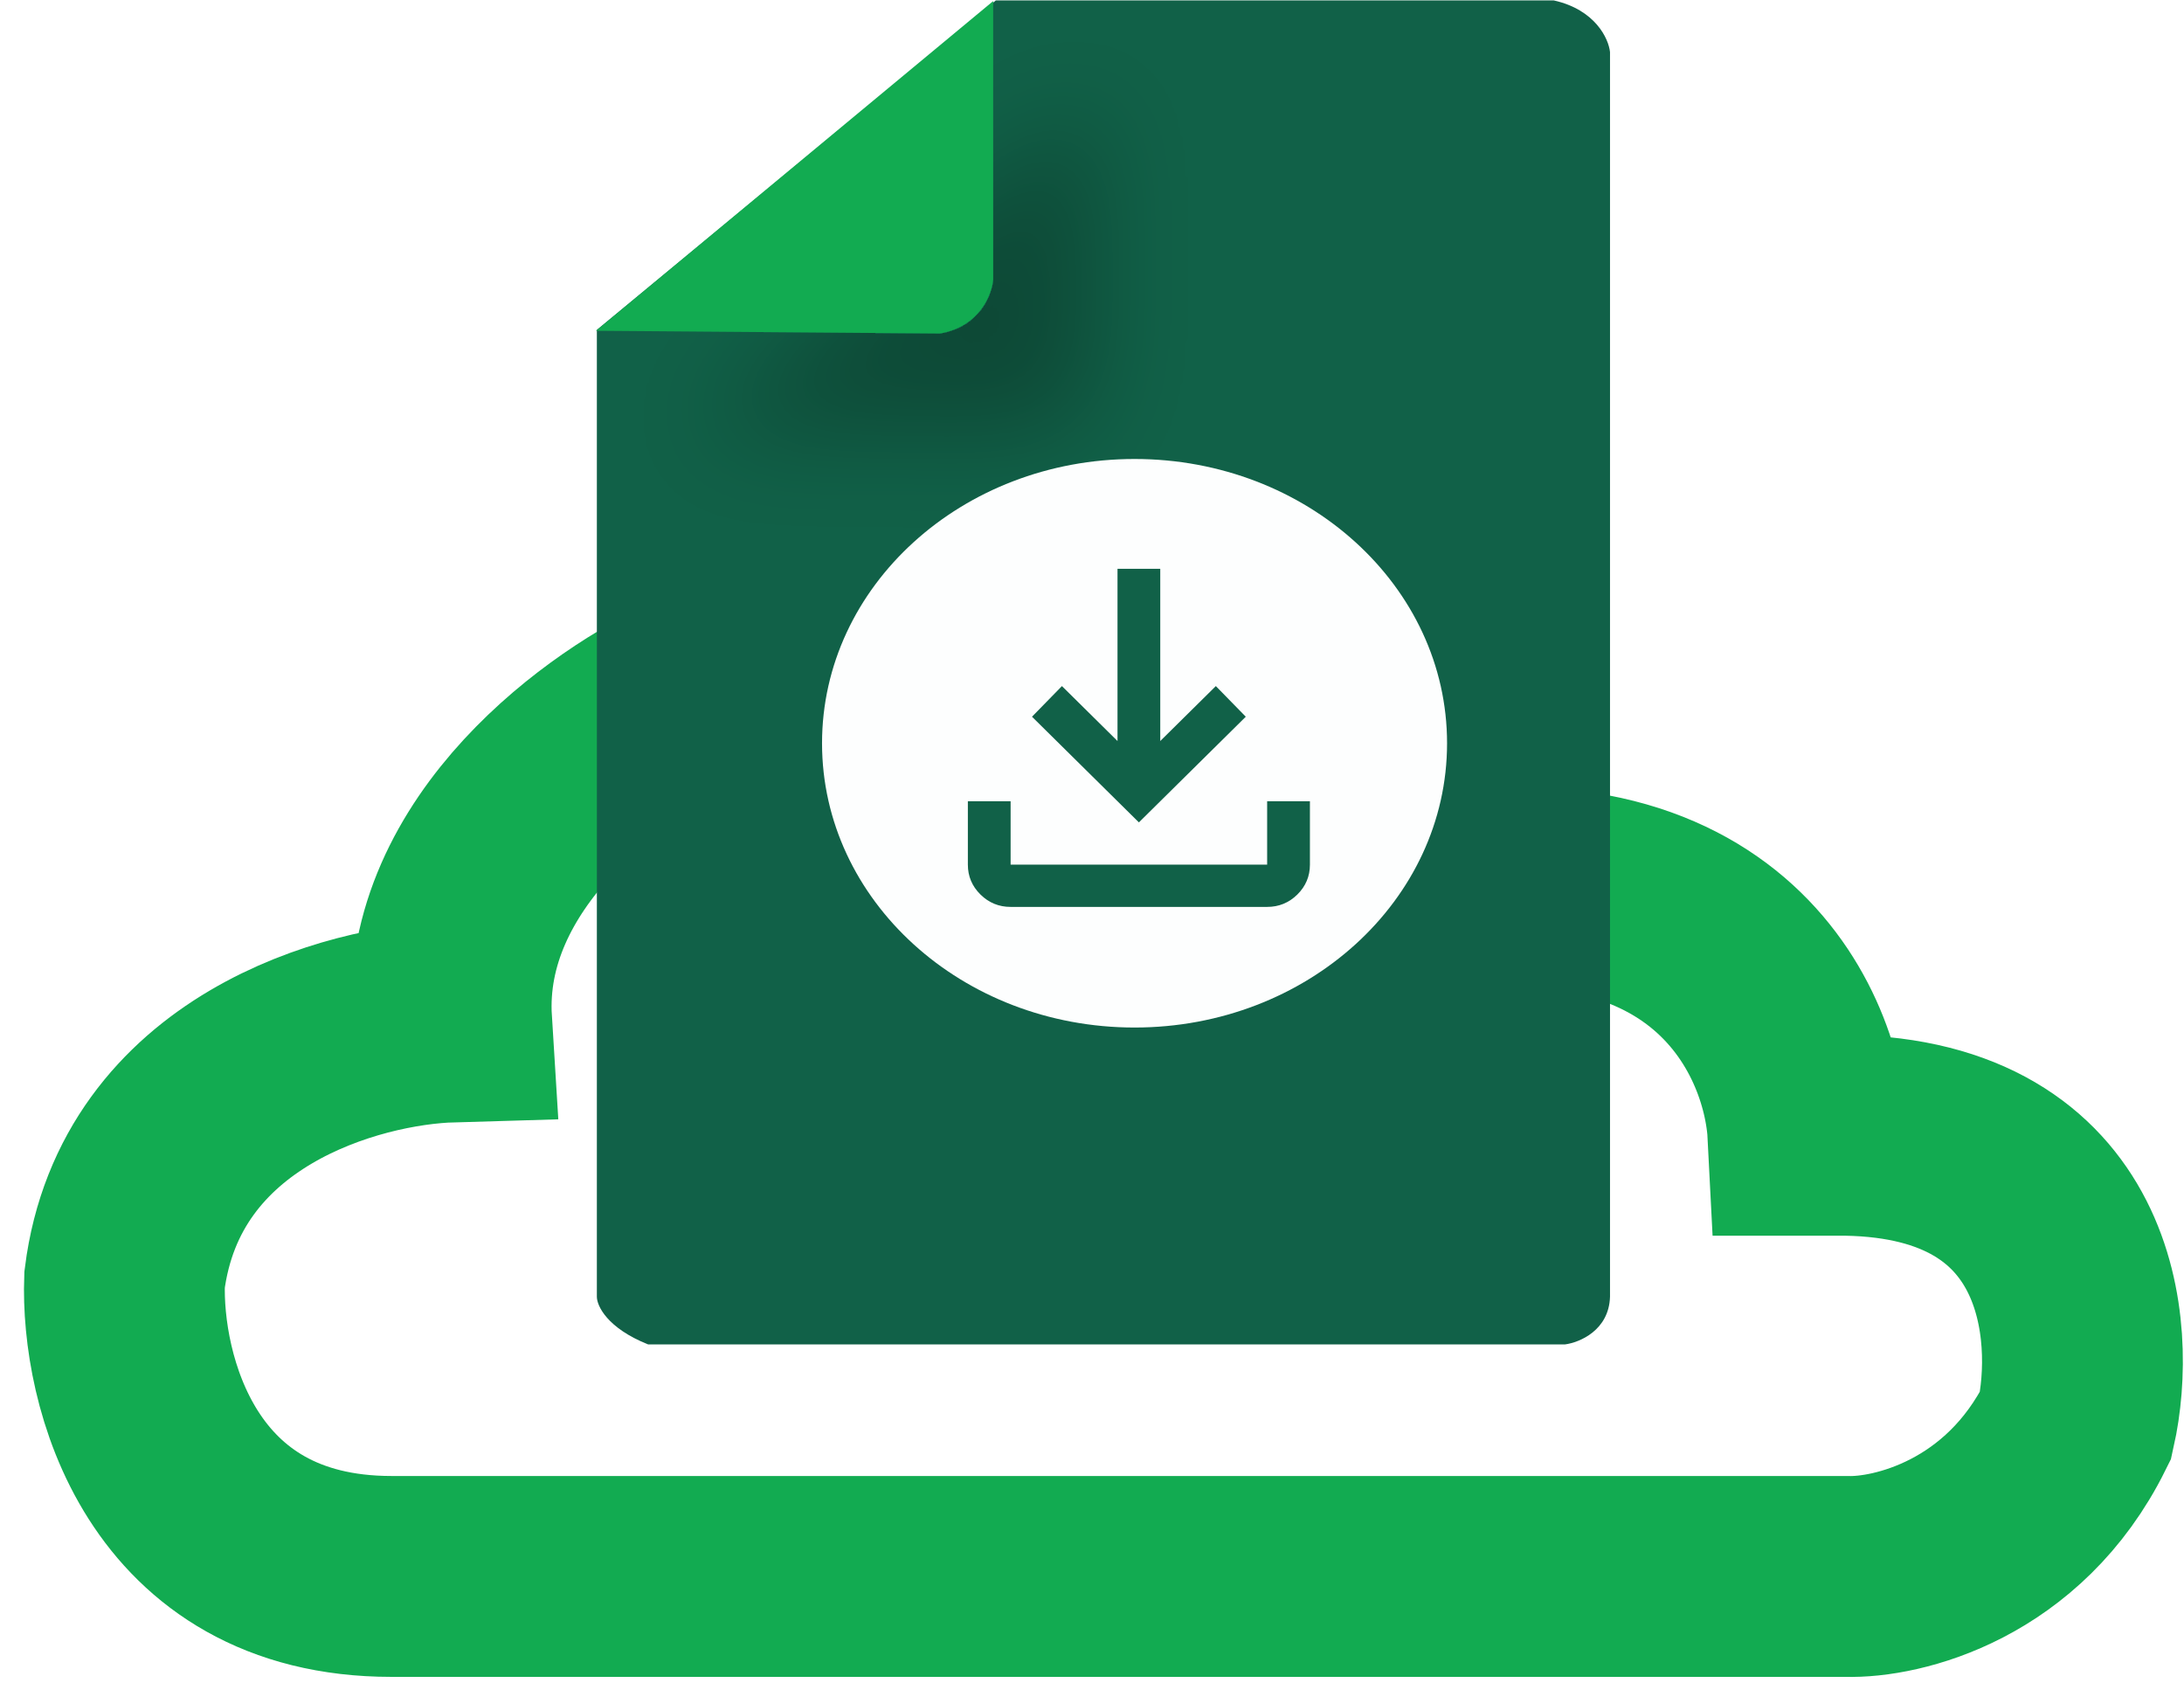
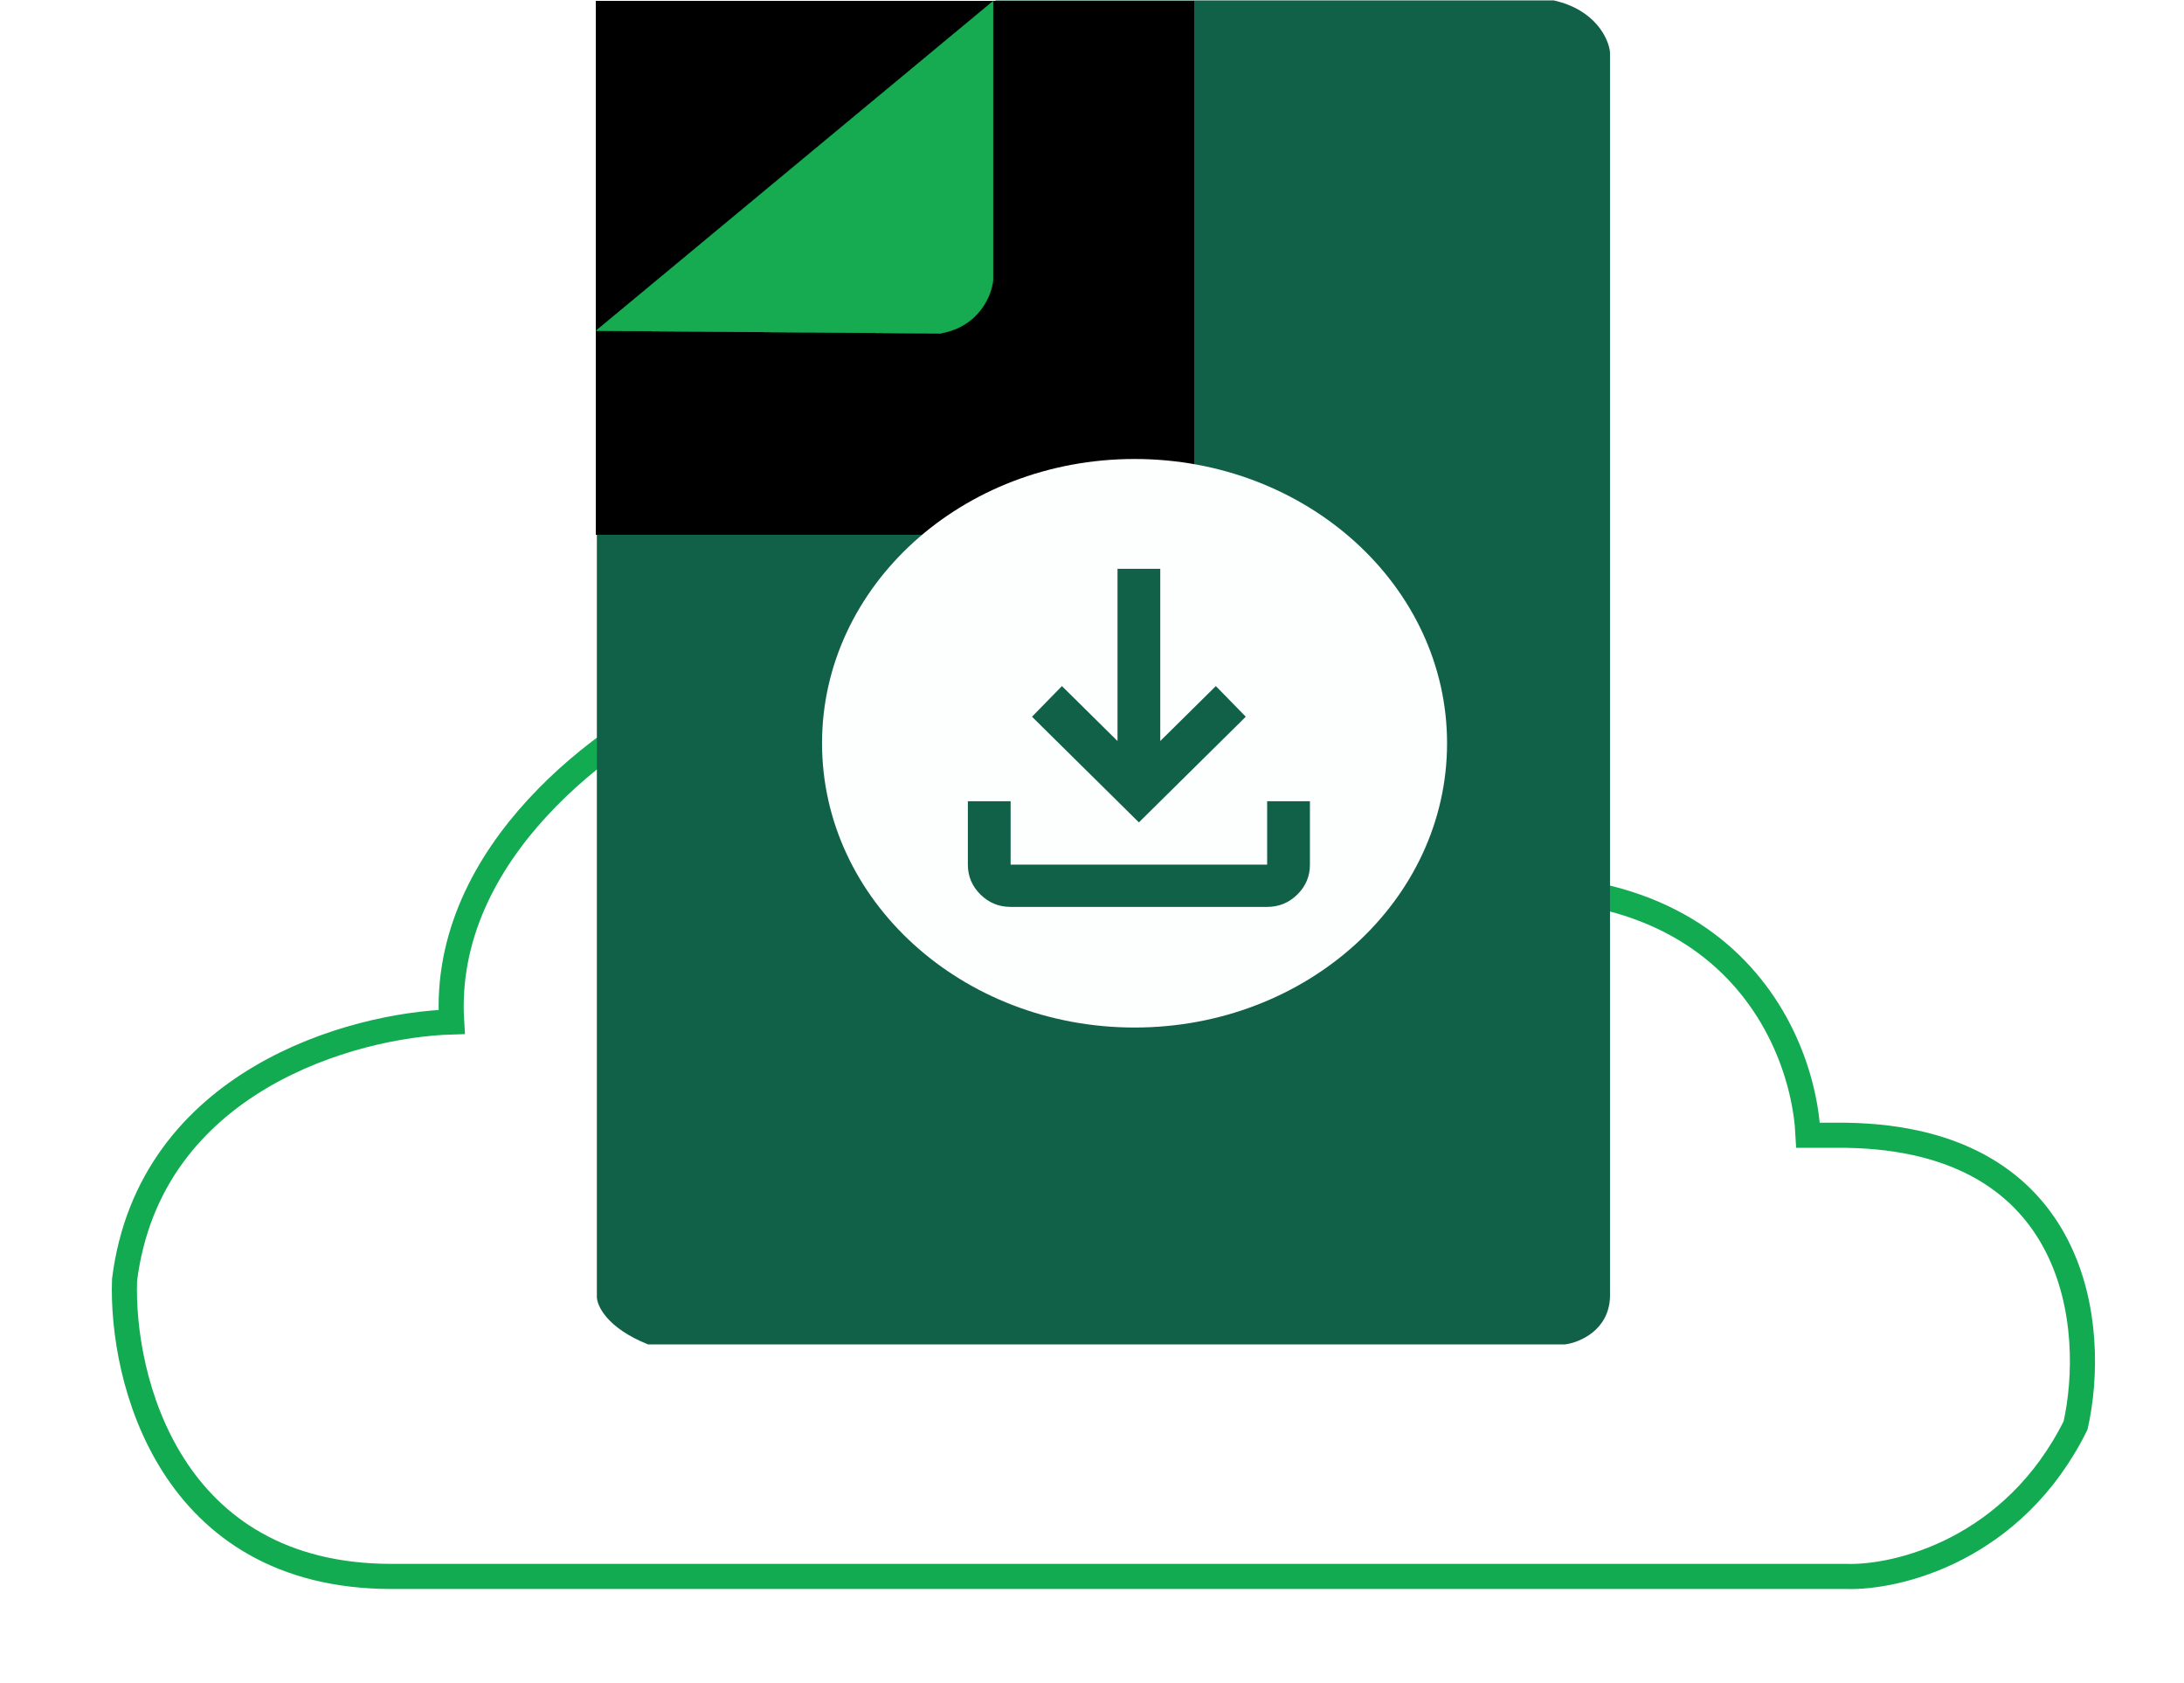
<svg xmlns="http://www.w3.org/2000/svg" width="87" height="67" viewBox="0 0 87 67" fill="none">
-   <path d="M73.553 62.781H15.597C6.75 62.781 4.821 54.905 4.962 50.967C5.965 43.026 14.066 40.812 17.991 40.698C17.567 33.884 24.303 29.122 27.725 27.594C41.498 20.446 51.298 30.294 54.477 36.112C67.986 32.824 71.804 40.809 72.025 45.212H73.553C82.894 45.365 83.531 52.978 82.681 56.766C80.219 61.731 75.57 62.845 73.553 62.781Z" stroke="#12AB51" stroke-width="8" />
+   <path d="M73.553 62.781H15.597C6.75 62.781 4.821 54.905 4.962 50.967C5.965 43.026 14.066 40.812 17.991 40.698C17.567 33.884 24.303 29.122 27.725 27.594C41.498 20.446 51.298 30.294 54.477 36.112C67.986 32.824 71.804 40.809 72.025 45.212H73.553C82.894 45.365 83.531 52.978 82.681 56.766C80.219 61.731 75.57 62.845 73.553 62.781Z" stroke="#12AB51" strokeWidth="8" />
  <path d="M39.67 0.016H61.892C63.551 0.385 64.078 1.54 64.135 2.072V51.641C64.095 52.98 62.922 53.465 62.341 53.541H25.818C24.184 52.889 23.776 52.002 23.776 51.641V13.137L39.67 0.016Z" fill="#116148" />
  <g filter="url(#filter0_d_610_201)">
    <path d="M39.563 11.124V0.043L23.74 13.173L37.447 13.28C39.027 13.007 39.516 11.729 39.563 11.124Z" fill="#12AB51" />
  </g>
  <ellipse cx="45.195" cy="29.6" rx="12.449" ry="11.321" fill="#FDFEFE" />
  <path d="M40.258 36.117C39.79 36.117 39.389 35.952 39.056 35.623C38.722 35.293 38.555 34.897 38.555 34.434V31.909H40.258V34.434H50.477V31.909H52.181V34.434C52.181 34.897 52.014 35.293 51.681 35.623C51.347 35.952 50.946 36.117 50.477 36.117H40.258ZM45.368 32.751L41.11 28.543L42.302 27.323L44.516 29.511V22.652H46.219V29.511L48.433 27.323L49.626 28.543L45.368 32.751Z" fill="#116148" />
  <defs>
-     <filter id="filter0_d_610_201" x="23.74" y="0.043" width="23.823" height="21.236" filterUnits="userSpaceOnUse" color-interpolation-filters="sRGB">
-       <feFlood flood-opacity="0" result="BackgroundImageFix" />
+     <filter id="filter0_d_610_201" x="23.74" y="0.043" width="23.823" height="21.236" filterUnits="userSpaceOnUse" colorInterpolationFilters="sRGB">
+       <feFlood floodOpacity="0" result="BackgroundImageFix" />
      <feColorMatrix in="SourceAlpha" type="matrix" values="0 0 0 0 0 0 0 0 0 0 0 0 0 0 0 0 0 0 127 0" result="hardAlpha" />
      <feOffset dx="4" dy="4" />
      <feGaussianBlur stdDeviation="2" />
      <feComposite in2="hardAlpha" operator="out" />
      <feColorMatrix type="matrix" values="0 0 0 0 0 0 0 0 0 0 0 0 0 0 0 0 0 0 0.25 0" />
      <feBlend mode="normal" in2="BackgroundImageFix" result="effect1_dropShadow_610_201" />
      <feBlend mode="normal" in="SourceGraphic" in2="effect1_dropShadow_610_201" result="shape" />
    </filter>
  </defs>
</svg>
